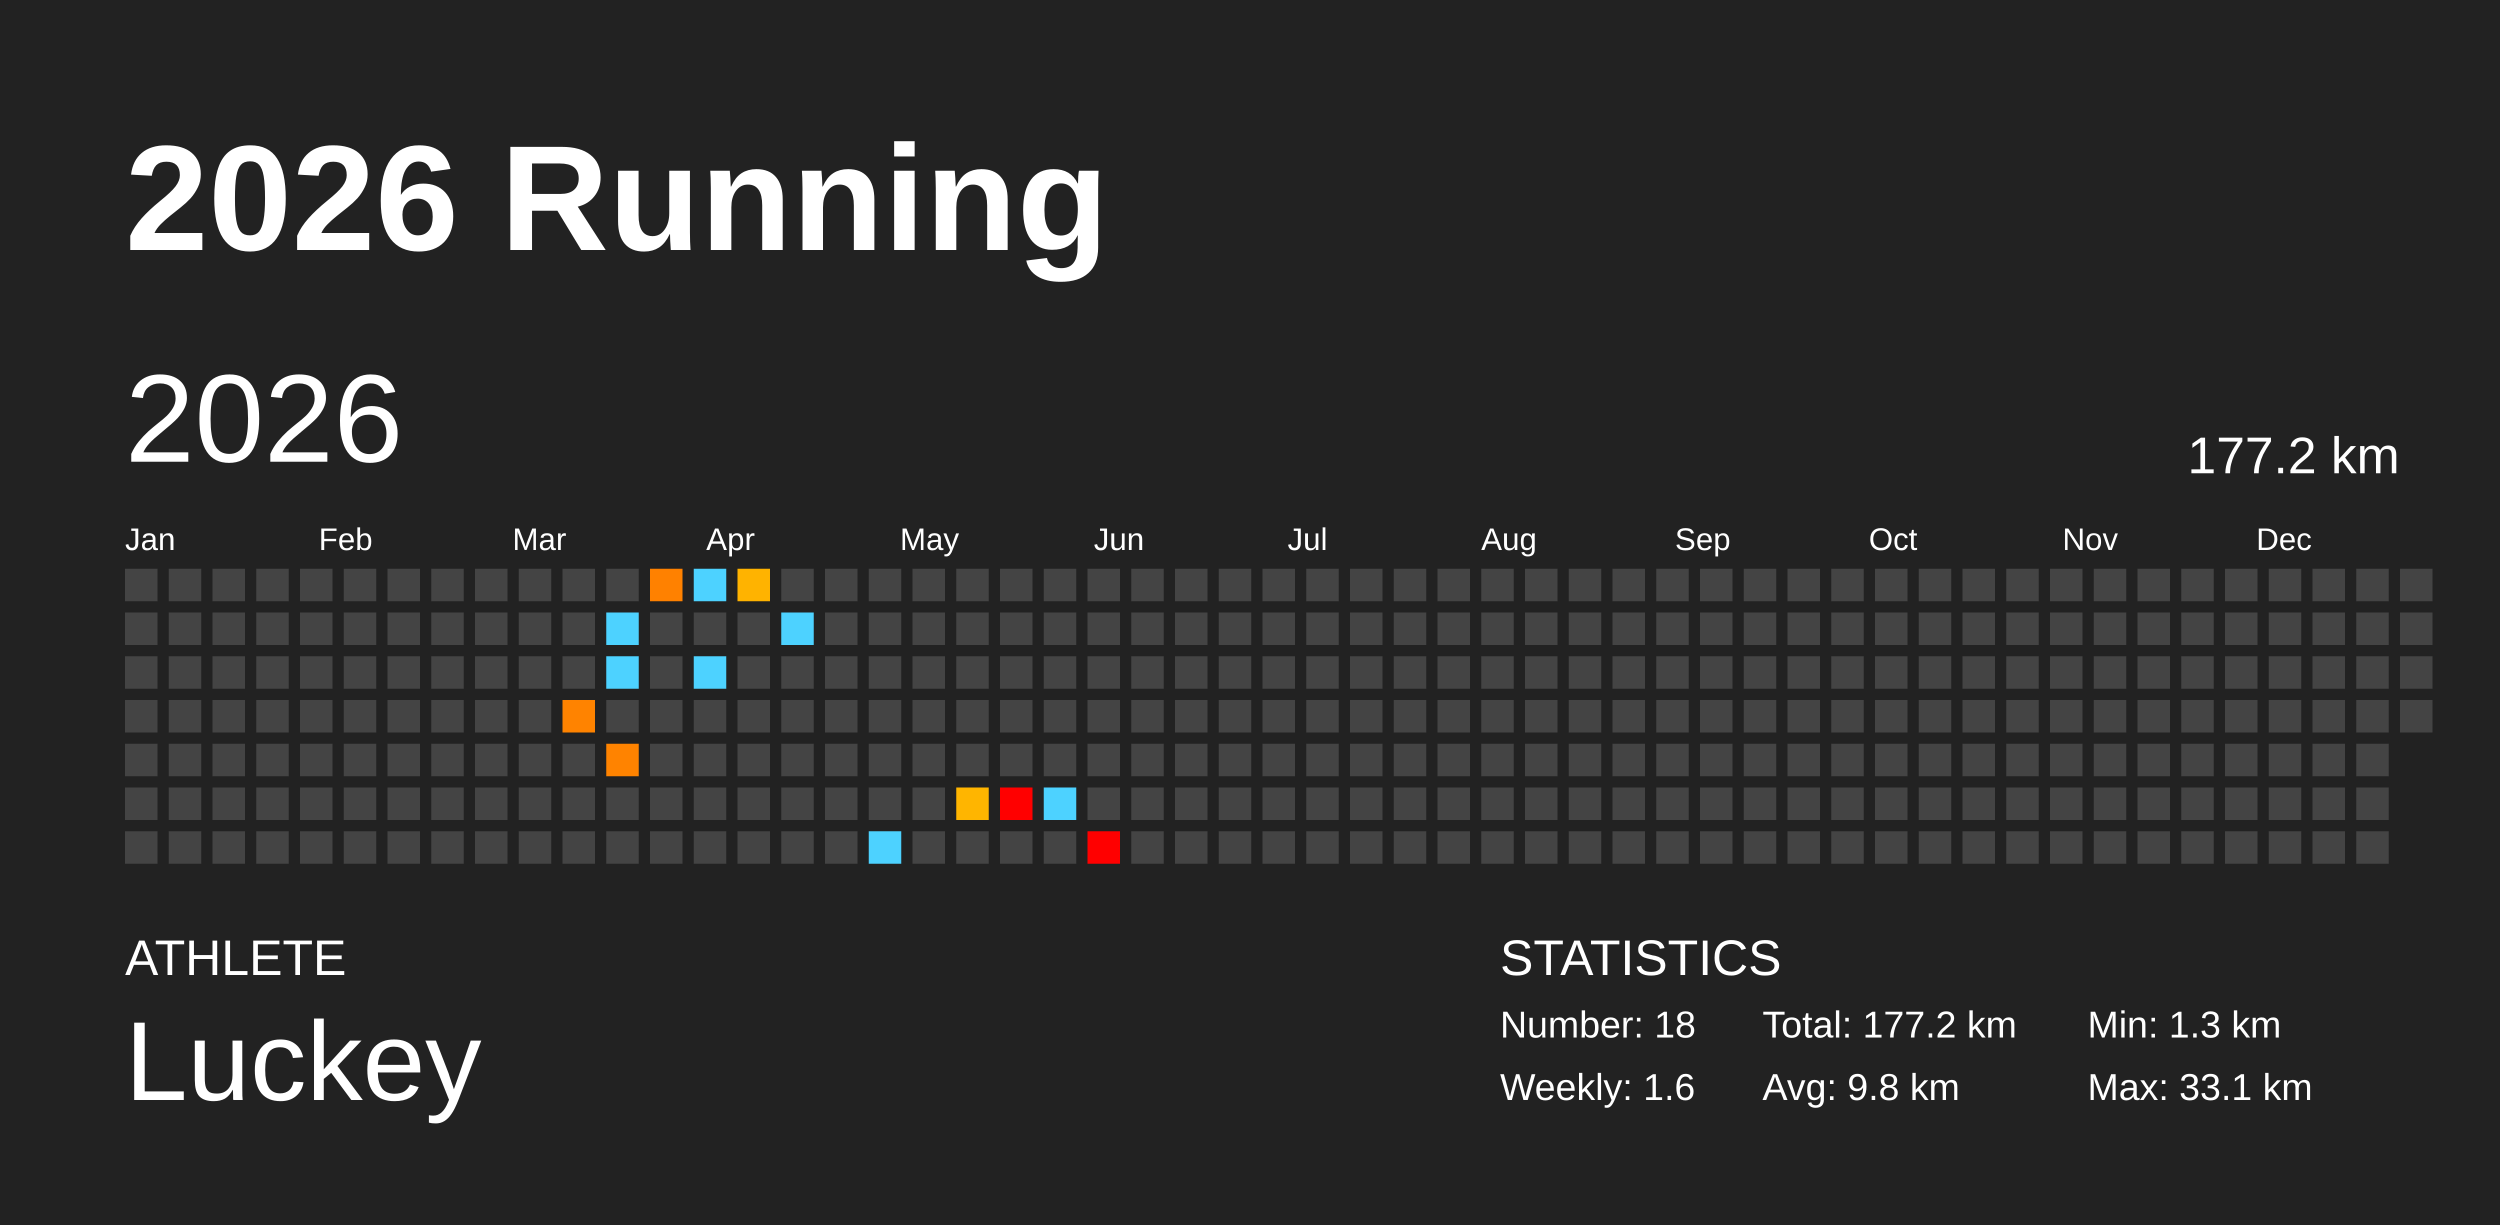
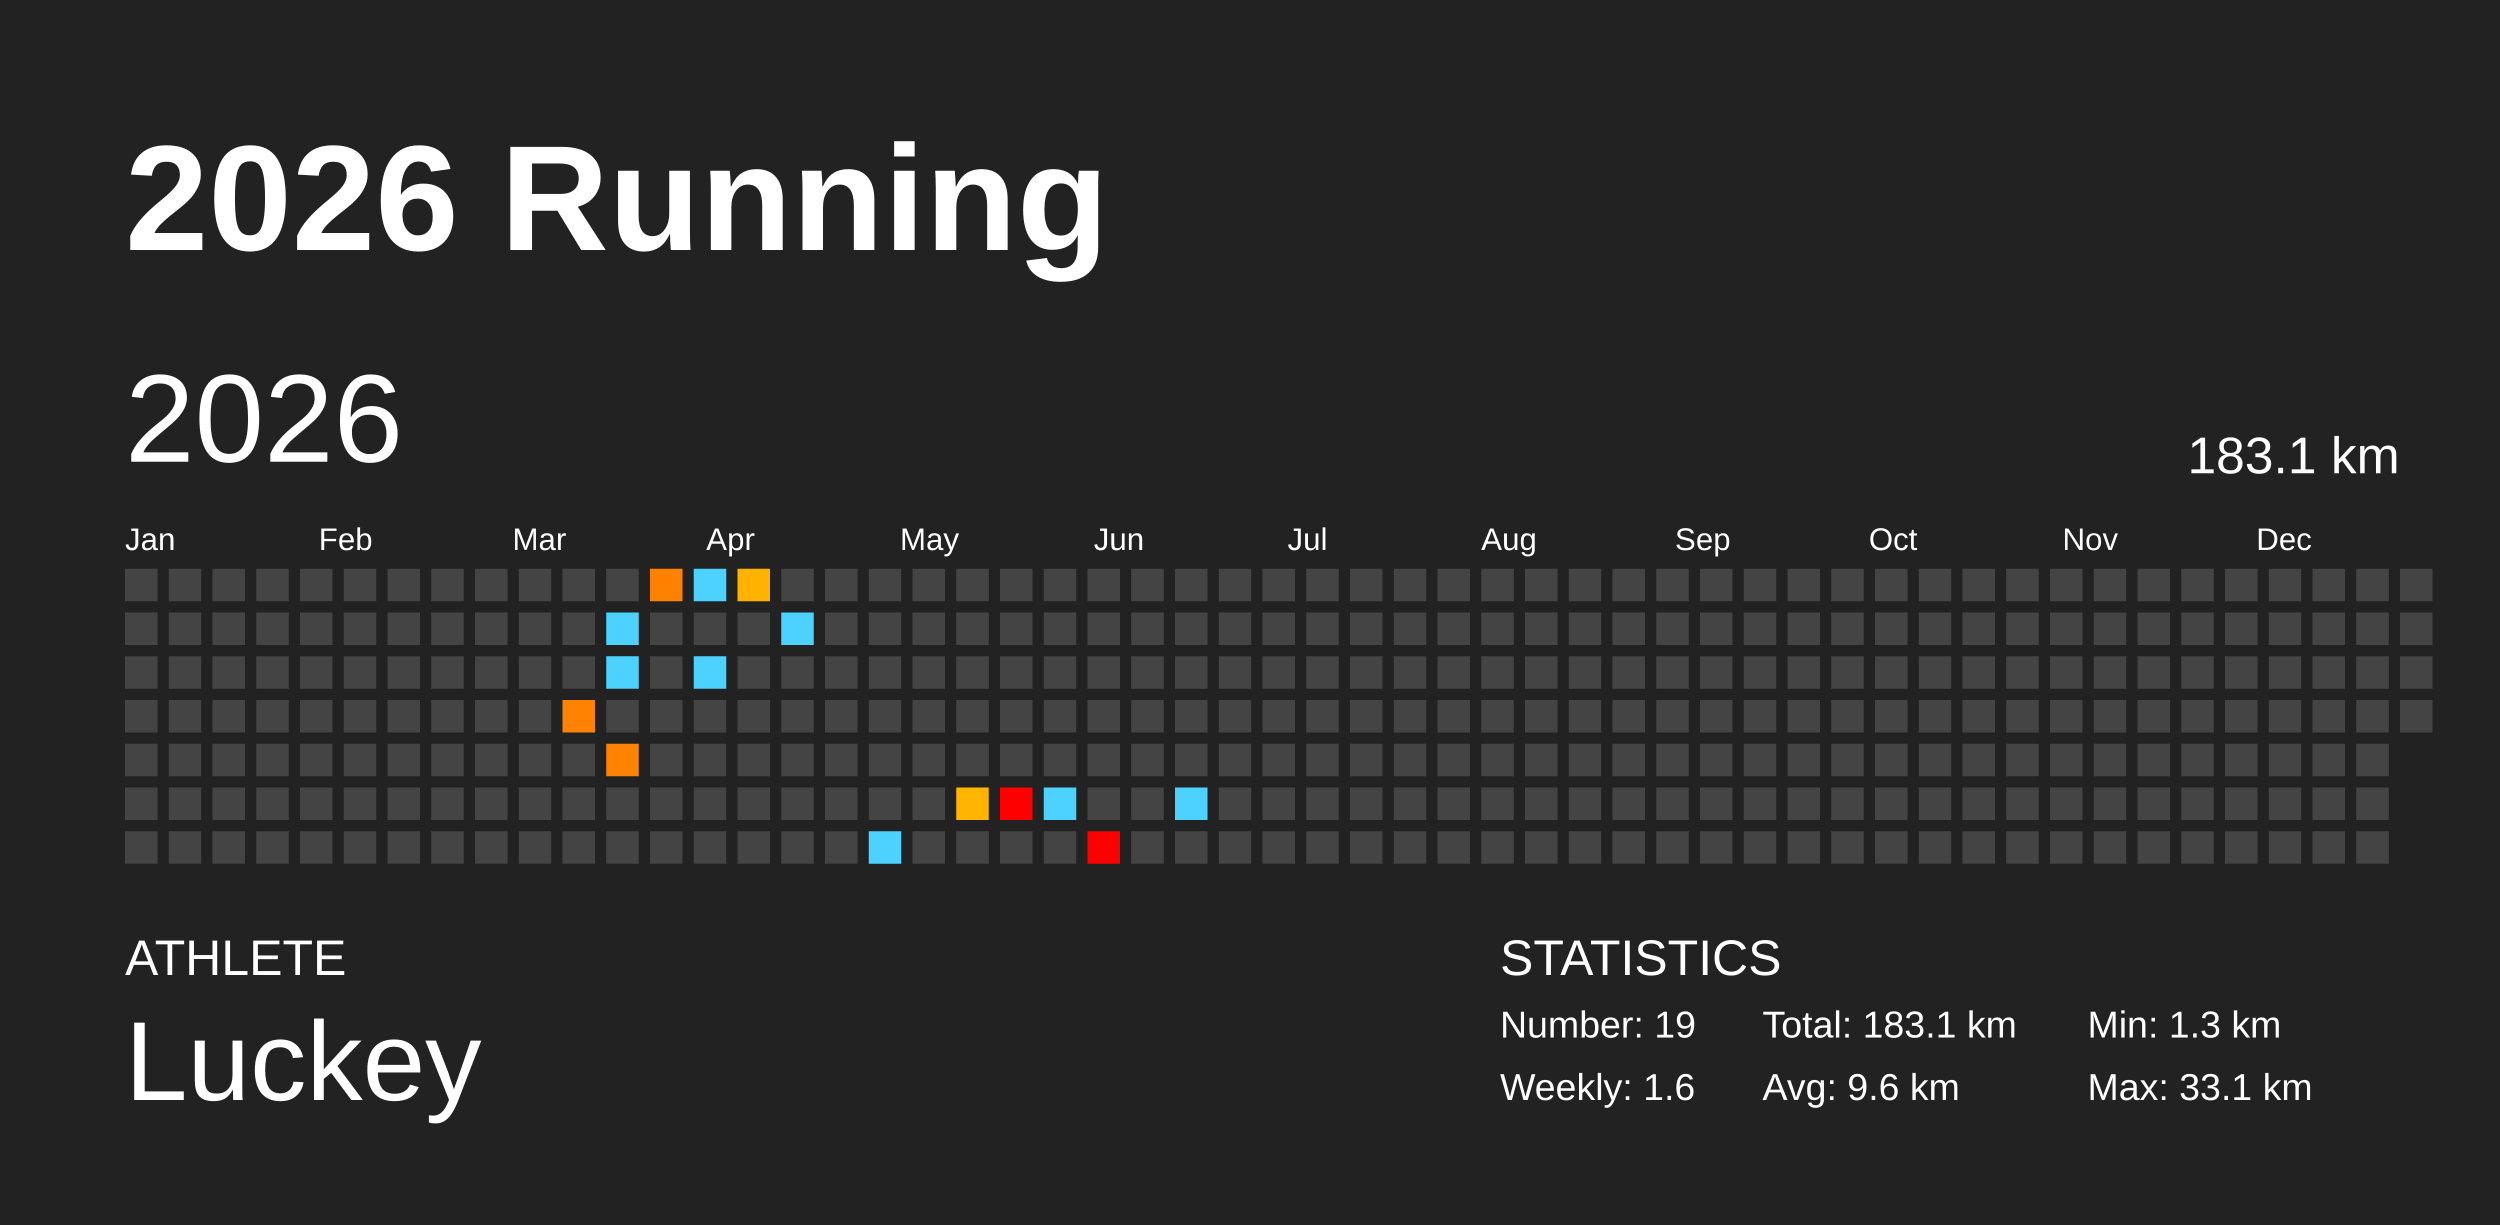
<svg xmlns="http://www.w3.org/2000/svg" baseProfile="full" height="98mm" version="1.1" viewBox="0,0,200,98" width="200mm">
  <defs />
  <rect fill="#222222" height="98" width="200" x="0" y="0" />
  <text fill="#FFFFFF" style="font-size:12px; font-family:Arial; font-weight:bold;" x="10" y="20">2026 Running</text>
  <text fill="#FFFFFF" style="font-size:4px; font-family:Arial" x="10" y="78">ATHLETE</text>
  <text fill="#FFFFFF" style="font-size:9px; font-family:Arial" x="10" y="88">Luckey</text>
  <text fill="#FFFFFF" style="font-size:4px; font-family:Arial" x="120" y="78">STATISTICS</text>
-   <text fill="#FFFFFF" style="font-size:3px; font-family:Arial" x="120" y="83">Number: 18</text>
+   <text fill="#FFFFFF" style="font-size:3px; font-family:Arial" x="120" y="83">Number: 19</text>
  <text fill="#FFFFFF" style="font-size:3px; font-family:Arial" x="120" y="88">Weekly: 1.6</text>
-   <text fill="#FFFFFF" style="font-size:3px; font-family:Arial" x="141" y="83">Total: 177.2 km</text>
-   <text fill="#FFFFFF" style="font-size:3px; font-family:Arial" x="141" y="88">Avg: 9.8 km</text>
+   <text fill="#FFFFFF" style="font-size:3px; font-family:Arial" x="141" y="83">Total: 183.1 km</text>
+   <text fill="#FFFFFF" style="font-size:3px; font-family:Arial" x="141" y="88">Avg: 9.6 km</text>
  <text fill="#FFFFFF" style="font-size:3px; font-family:Arial" x="167" y="83">Min: 1.3 km</text>
  <text fill="#FFFFFF" style="font-size:3px; font-family:Arial" x="167" y="88">Max: 33.1 km</text>
  <text dominant-baseline="hanging" fill="#FFFFFF" style="font-size:10.0px; font-family:Arial;" x="10" y="30">2026</text>
-   <text dominant-baseline="hanging" fill="#FFFFFF" style="font-size:4.125px; font-family:Arial;" x="175" y="35">177.2 km</text>
+   <text dominant-baseline="hanging" fill="#FFFFFF" style="font-size:4.125px; font-family:Arial;" x="175" y="35">183.1 km</text>
  <text fill="#FFFFFF" style="font-size:2.5px; font-family:Arial" x="10.0" y="44">Jan</text>
  <text fill="#FFFFFF" style="font-size:2.5px; font-family:Arial" x="25.5" y="44">Feb</text>
  <text fill="#FFFFFF" style="font-size:2.5px; font-family:Arial" x="41.0" y="44">Mar</text>
  <text fill="#FFFFFF" style="font-size:2.5px; font-family:Arial" x="56.5" y="44">Apr</text>
  <text fill="#FFFFFF" style="font-size:2.5px; font-family:Arial" x="72.0" y="44">May</text>
  <text fill="#FFFFFF" style="font-size:2.5px; font-family:Arial" x="87.5" y="44">Jun</text>
  <text fill="#FFFFFF" style="font-size:2.5px; font-family:Arial" x="103.0" y="44">Jul</text>
  <text fill="#FFFFFF" style="font-size:2.5px; font-family:Arial" x="118.5" y="44">Aug</text>
  <text fill="#FFFFFF" style="font-size:2.5px; font-family:Arial" x="134.0" y="44">Sep</text>
  <text fill="#FFFFFF" style="font-size:2.5px; font-family:Arial" x="149.5" y="44">Oct</text>
  <text fill="#FFFFFF" style="font-size:2.5px; font-family:Arial" x="165.0" y="44">Nov</text>
  <text fill="#FFFFFF" style="font-size:2.5px; font-family:Arial" x="180.5" y="44">Dec</text>
  <rect fill="#444444" height="2.6" width="2.6" x="10.0" y="45.5" />
  <rect fill="#444444" height="2.6" width="2.6" x="10.0" y="49.0" />
  <rect fill="#444444" height="2.6" width="2.6" x="10.0" y="52.5" />
  <rect fill="#444444" height="2.6" width="2.6" x="10.0" y="56.0" />
  <rect fill="#444444" height="2.6" width="2.6" x="10.0" y="59.5" />
  <rect fill="#444444" height="2.6" width="2.6" x="10.0" y="63.0" />
  <rect fill="#444444" height="2.6" width="2.6" x="10.0" y="66.5" />
  <rect fill="#444444" height="2.6" width="2.6" x="13.5" y="45.5" />
  <rect fill="#444444" height="2.6" width="2.6" x="13.5" y="49.0" />
  <rect fill="#444444" height="2.6" width="2.6" x="13.5" y="52.5" />
  <rect fill="#444444" height="2.6" width="2.6" x="13.5" y="56.0" />
  <rect fill="#444444" height="2.6" width="2.6" x="13.5" y="59.5" />
  <rect fill="#444444" height="2.6" width="2.6" x="13.5" y="63.0" />
  <rect fill="#444444" height="2.6" width="2.6" x="13.5" y="66.5" />
  <rect fill="#444444" height="2.6" width="2.6" x="17.0" y="45.5" />
  <rect fill="#444444" height="2.6" width="2.6" x="17.0" y="49.0" />
  <rect fill="#444444" height="2.6" width="2.6" x="17.0" y="52.5" />
  <rect fill="#444444" height="2.6" width="2.6" x="17.0" y="56.0" />
  <rect fill="#444444" height="2.6" width="2.6" x="17.0" y="59.5" />
  <rect fill="#444444" height="2.6" width="2.6" x="17.0" y="63.0" />
  <rect fill="#444444" height="2.6" width="2.6" x="17.0" y="66.5" />
  <rect fill="#444444" height="2.6" width="2.6" x="20.5" y="45.5" />
  <rect fill="#444444" height="2.6" width="2.6" x="20.5" y="49.0" />
  <rect fill="#444444" height="2.6" width="2.6" x="20.5" y="52.5" />
  <rect fill="#444444" height="2.6" width="2.6" x="20.5" y="56.0" />
  <rect fill="#444444" height="2.6" width="2.6" x="20.5" y="59.5" />
  <rect fill="#444444" height="2.6" width="2.6" x="20.5" y="63.0" />
  <rect fill="#444444" height="2.6" width="2.6" x="20.5" y="66.5" />
  <rect fill="#444444" height="2.6" width="2.6" x="24.0" y="45.5" />
  <rect fill="#444444" height="2.6" width="2.6" x="24.0" y="49.0" />
  <rect fill="#444444" height="2.6" width="2.6" x="24.0" y="52.5" />
  <rect fill="#444444" height="2.6" width="2.6" x="24.0" y="56.0" />
  <rect fill="#444444" height="2.6" width="2.6" x="24.0" y="59.5" />
  <rect fill="#444444" height="2.6" width="2.6" x="24.0" y="63.0" />
  <rect fill="#444444" height="2.6" width="2.6" x="24.0" y="66.5" />
  <rect fill="#444444" height="2.6" width="2.6" x="27.5" y="45.5" />
  <rect fill="#444444" height="2.6" width="2.6" x="27.5" y="49.0" />
  <rect fill="#444444" height="2.6" width="2.6" x="27.5" y="52.5" />
  <rect fill="#444444" height="2.6" width="2.6" x="27.5" y="56.0" />
  <rect fill="#444444" height="2.6" width="2.6" x="27.5" y="59.5" />
  <rect fill="#444444" height="2.6" width="2.6" x="27.5" y="63.0" />
  <rect fill="#444444" height="2.6" width="2.6" x="27.5" y="66.5" />
  <rect fill="#444444" height="2.6" width="2.6" x="31.0" y="45.5" />
  <rect fill="#444444" height="2.6" width="2.6" x="31.0" y="49.0" />
  <rect fill="#444444" height="2.6" width="2.6" x="31.0" y="52.5" />
  <rect fill="#444444" height="2.6" width="2.6" x="31.0" y="56.0" />
  <rect fill="#444444" height="2.6" width="2.6" x="31.0" y="59.5" />
  <rect fill="#444444" height="2.6" width="2.6" x="31.0" y="63.0" />
  <rect fill="#444444" height="2.6" width="2.6" x="31.0" y="66.5" />
  <rect fill="#444444" height="2.6" width="2.6" x="34.5" y="45.5" />
  <rect fill="#444444" height="2.6" width="2.6" x="34.5" y="49.0" />
  <rect fill="#444444" height="2.6" width="2.6" x="34.5" y="52.5" />
  <rect fill="#444444" height="2.6" width="2.6" x="34.5" y="56.0" />
  <rect fill="#444444" height="2.6" width="2.6" x="34.5" y="59.5" />
  <rect fill="#444444" height="2.6" width="2.6" x="34.5" y="63.0" />
  <rect fill="#444444" height="2.6" width="2.6" x="34.5" y="66.5" />
  <rect fill="#444444" height="2.6" width="2.6" x="38.0" y="45.5" />
  <rect fill="#444444" height="2.6" width="2.6" x="38.0" y="49.0" />
  <rect fill="#444444" height="2.6" width="2.6" x="38.0" y="52.5" />
  <rect fill="#444444" height="2.6" width="2.6" x="38.0" y="56.0" />
  <rect fill="#444444" height="2.6" width="2.6" x="38.0" y="59.5" />
  <rect fill="#444444" height="2.6" width="2.6" x="38.0" y="63.0" />
  <rect fill="#444444" height="2.6" width="2.6" x="38.0" y="66.5" />
  <rect fill="#444444" height="2.6" width="2.6" x="41.5" y="45.5" />
  <rect fill="#444444" height="2.6" width="2.6" x="41.5" y="49.0" />
  <rect fill="#444444" height="2.6" width="2.6" x="41.5" y="52.5" />
  <rect fill="#444444" height="2.6" width="2.6" x="41.5" y="56.0" />
  <rect fill="#444444" height="2.6" width="2.6" x="41.5" y="59.5" />
  <rect fill="#444444" height="2.6" width="2.6" x="41.5" y="63.0" />
  <rect fill="#444444" height="2.6" width="2.6" x="41.5" y="66.5" />
  <rect fill="#444444" height="2.6" width="2.6" x="45.0" y="45.5" />
  <rect fill="#444444" height="2.6" width="2.6" x="45.0" y="49.0" />
  <rect fill="#444444" height="2.6" width="2.6" x="45.0" y="52.5" />
  <rect fill="#ff8300" height="2.6" width="2.6" x="45.0" y="56.0" />
  <rect fill="#444444" height="2.6" width="2.6" x="45.0" y="59.5" />
  <rect fill="#444444" height="2.6" width="2.6" x="45.0" y="63.0" />
  <rect fill="#444444" height="2.6" width="2.6" x="45.0" y="66.5" />
  <rect fill="#444444" height="2.6" width="2.6" x="48.5" y="45.5" />
  <rect fill="#4dd2ff" height="2.6" width="2.6" x="48.5" y="49.0" />
  <rect fill="#4dd2ff" height="2.6" width="2.6" x="48.5" y="52.5" />
  <rect fill="#444444" height="2.6" width="2.6" x="48.5" y="56.0" />
  <rect fill="#ff8300" height="2.6" width="2.6" x="48.5" y="59.5" />
  <rect fill="#444444" height="2.6" width="2.6" x="48.5" y="63.0" />
  <rect fill="#444444" height="2.6" width="2.6" x="48.5" y="66.5" />
  <rect fill="#ff8100" height="2.6" width="2.6" x="52.0" y="45.5" />
  <rect fill="#444444" height="2.6" width="2.6" x="52.0" y="49.0" />
  <rect fill="#444444" height="2.6" width="2.6" x="52.0" y="52.5" />
  <rect fill="#444444" height="2.6" width="2.6" x="52.0" y="56.0" />
  <rect fill="#444444" height="2.6" width="2.6" x="52.0" y="59.5" />
  <rect fill="#444444" height="2.6" width="2.6" x="52.0" y="63.0" />
  <rect fill="#444444" height="2.6" width="2.6" x="52.0" y="66.5" />
  <rect fill="#4dd2ff" height="2.6" width="2.6" x="55.5" y="45.5" />
  <rect fill="#444444" height="2.6" width="2.6" x="55.5" y="49.0" />
  <rect fill="#4dd2ff" height="2.6" width="2.6" x="55.5" y="52.5" />
  <rect fill="#444444" height="2.6" width="2.6" x="55.5" y="56.0" />
  <rect fill="#444444" height="2.6" width="2.6" x="55.5" y="59.5" />
  <rect fill="#444444" height="2.6" width="2.6" x="55.5" y="63.0" />
  <rect fill="#444444" height="2.6" width="2.6" x="55.5" y="66.5" />
  <rect fill="#ffb300" height="2.6" width="2.6" x="59.0" y="45.5" />
  <rect fill="#444444" height="2.6" width="2.6" x="59.0" y="49.0" />
  <rect fill="#444444" height="2.6" width="2.6" x="59.0" y="52.5" />
  <rect fill="#444444" height="2.6" width="2.6" x="59.0" y="56.0" />
  <rect fill="#444444" height="2.6" width="2.6" x="59.0" y="59.5" />
  <rect fill="#444444" height="2.6" width="2.6" x="59.0" y="63.0" />
  <rect fill="#444444" height="2.6" width="2.6" x="59.0" y="66.5" />
  <rect fill="#444444" height="2.6" width="2.6" x="62.5" y="45.5" />
  <rect fill="#4dd2ff" height="2.6" width="2.6" x="62.5" y="49.0" />
  <rect fill="#444444" height="2.6" width="2.6" x="62.5" y="52.5" />
  <rect fill="#444444" height="2.6" width="2.6" x="62.5" y="56.0" />
  <rect fill="#444444" height="2.6" width="2.6" x="62.5" y="59.5" />
  <rect fill="#444444" height="2.6" width="2.6" x="62.5" y="63.0" />
  <rect fill="#444444" height="2.6" width="2.6" x="62.5" y="66.5" />
  <rect fill="#444444" height="2.6" width="2.6" x="66.0" y="45.5" />
  <rect fill="#444444" height="2.6" width="2.6" x="66.0" y="49.0" />
  <rect fill="#444444" height="2.6" width="2.6" x="66.0" y="52.5" />
  <rect fill="#444444" height="2.6" width="2.6" x="66.0" y="56.0" />
  <rect fill="#444444" height="2.6" width="2.6" x="66.0" y="59.5" />
  <rect fill="#444444" height="2.6" width="2.6" x="66.0" y="63.0" />
  <rect fill="#444444" height="2.6" width="2.6" x="66.0" y="66.5" />
  <rect fill="#444444" height="2.6" width="2.6" x="69.5" y="45.5" />
  <rect fill="#444444" height="2.6" width="2.6" x="69.5" y="49.0" />
  <rect fill="#444444" height="2.6" width="2.6" x="69.5" y="52.5" />
  <rect fill="#444444" height="2.6" width="2.6" x="69.5" y="56.0" />
  <rect fill="#444444" height="2.6" width="2.6" x="69.5" y="59.5" />
  <rect fill="#444444" height="2.6" width="2.6" x="69.5" y="63.0" />
  <rect fill="#4dd2ff" height="2.6" width="2.6" x="69.5" y="66.5" />
  <rect fill="#444444" height="2.6" width="2.6" x="73.0" y="45.5" />
  <rect fill="#444444" height="2.6" width="2.6" x="73.0" y="49.0" />
  <rect fill="#444444" height="2.6" width="2.6" x="73.0" y="52.5" />
  <rect fill="#444444" height="2.6" width="2.6" x="73.0" y="56.0" />
  <rect fill="#444444" height="2.6" width="2.6" x="73.0" y="59.5" />
  <rect fill="#444444" height="2.6" width="2.6" x="73.0" y="63.0" />
  <rect fill="#444444" height="2.6" width="2.6" x="73.0" y="66.5" />
  <rect fill="#444444" height="2.6" width="2.6" x="76.5" y="45.5" />
  <rect fill="#444444" height="2.6" width="2.6" x="76.5" y="49.0" />
  <rect fill="#444444" height="2.6" width="2.6" x="76.5" y="52.5" />
  <rect fill="#444444" height="2.6" width="2.6" x="76.5" y="56.0" />
  <rect fill="#444444" height="2.6" width="2.6" x="76.5" y="59.5" />
  <rect fill="#ffb500" height="2.6" width="2.6" x="76.5" y="63.0" />
  <rect fill="#444444" height="2.6" width="2.6" x="76.5" y="66.5" />
  <rect fill="#444444" height="2.6" width="2.6" x="80.0" y="45.5" />
  <rect fill="#444444" height="2.6" width="2.6" x="80.0" y="49.0" />
  <rect fill="#444444" height="2.6" width="2.6" x="80.0" y="52.5" />
  <rect fill="#444444" height="2.6" width="2.6" x="80.0" y="56.0" />
  <rect fill="#444444" height="2.6" width="2.6" x="80.0" y="59.5" />
  <rect fill="red" height="2.6" width="2.6" x="80.0" y="63.0" />
  <rect fill="#444444" height="2.6" width="2.6" x="80.0" y="66.5" />
  <rect fill="#444444" height="2.6" width="2.6" x="83.5" y="45.5" />
  <rect fill="#444444" height="2.6" width="2.6" x="83.5" y="49.0" />
  <rect fill="#444444" height="2.6" width="2.6" x="83.5" y="52.5" />
  <rect fill="#444444" height="2.6" width="2.6" x="83.5" y="56.0" />
  <rect fill="#444444" height="2.6" width="2.6" x="83.5" y="59.5" />
  <rect fill="#4dd2ff" height="2.6" width="2.6" x="83.5" y="63.0" />
  <rect fill="#444444" height="2.6" width="2.6" x="83.5" y="66.5" />
  <rect fill="#444444" height="2.6" width="2.6" x="87.0" y="45.5" />
  <rect fill="#444444" height="2.6" width="2.6" x="87.0" y="49.0" />
  <rect fill="#444444" height="2.6" width="2.6" x="87.0" y="52.5" />
  <rect fill="#444444" height="2.6" width="2.6" x="87.0" y="56.0" />
  <rect fill="#444444" height="2.6" width="2.6" x="87.0" y="59.5" />
  <rect fill="#444444" height="2.6" width="2.6" x="87.0" y="63.0" />
  <rect fill="red" height="2.6" width="2.6" x="87.0" y="66.5" />
  <rect fill="#444444" height="2.6" width="2.6" x="90.5" y="45.5" />
  <rect fill="#444444" height="2.6" width="2.6" x="90.5" y="49.0" />
  <rect fill="#444444" height="2.6" width="2.6" x="90.5" y="52.5" />
  <rect fill="#444444" height="2.6" width="2.6" x="90.5" y="56.0" />
  <rect fill="#444444" height="2.6" width="2.6" x="90.5" y="59.5" />
  <rect fill="#444444" height="2.6" width="2.6" x="90.5" y="63.0" />
  <rect fill="#444444" height="2.6" width="2.6" x="90.5" y="66.5" />
  <rect fill="#444444" height="2.6" width="2.6" x="94.0" y="45.5" />
  <rect fill="#444444" height="2.6" width="2.6" x="94.0" y="49.0" />
  <rect fill="#444444" height="2.6" width="2.6" x="94.0" y="52.5" />
  <rect fill="#444444" height="2.6" width="2.6" x="94.0" y="56.0" />
  <rect fill="#444444" height="2.6" width="2.6" x="94.0" y="59.5" />
-   <rect fill="#444444" height="2.6" width="2.6" x="94.0" y="63.0" />
+   <rect fill="#4dd2ff" height="2.6" width="2.6" x="94.0" y="63.0" />
  <rect fill="#444444" height="2.6" width="2.6" x="94.0" y="66.5" />
  <rect fill="#444444" height="2.6" width="2.6" x="97.5" y="45.5" />
  <rect fill="#444444" height="2.6" width="2.6" x="97.5" y="49.0" />
  <rect fill="#444444" height="2.6" width="2.6" x="97.5" y="52.5" />
  <rect fill="#444444" height="2.6" width="2.6" x="97.5" y="56.0" />
  <rect fill="#444444" height="2.6" width="2.6" x="97.5" y="59.5" />
  <rect fill="#444444" height="2.6" width="2.6" x="97.5" y="63.0" />
  <rect fill="#444444" height="2.6" width="2.6" x="97.5" y="66.5" />
  <rect fill="#444444" height="2.6" width="2.6" x="101.0" y="45.5" />
  <rect fill="#444444" height="2.6" width="2.6" x="101.0" y="49.0" />
  <rect fill="#444444" height="2.6" width="2.6" x="101.0" y="52.5" />
  <rect fill="#444444" height="2.6" width="2.6" x="101.0" y="56.0" />
  <rect fill="#444444" height="2.6" width="2.6" x="101.0" y="59.5" />
  <rect fill="#444444" height="2.6" width="2.6" x="101.0" y="63.0" />
  <rect fill="#444444" height="2.6" width="2.6" x="101.0" y="66.5" />
  <rect fill="#444444" height="2.6" width="2.6" x="104.5" y="45.5" />
  <rect fill="#444444" height="2.6" width="2.6" x="104.5" y="49.0" />
  <rect fill="#444444" height="2.6" width="2.6" x="104.5" y="52.5" />
  <rect fill="#444444" height="2.6" width="2.6" x="104.5" y="56.0" />
  <rect fill="#444444" height="2.6" width="2.6" x="104.5" y="59.5" />
  <rect fill="#444444" height="2.6" width="2.6" x="104.5" y="63.0" />
  <rect fill="#444444" height="2.6" width="2.6" x="104.5" y="66.5" />
  <rect fill="#444444" height="2.6" width="2.6" x="108.0" y="45.5" />
  <rect fill="#444444" height="2.6" width="2.6" x="108.0" y="49.0" />
  <rect fill="#444444" height="2.6" width="2.6" x="108.0" y="52.5" />
  <rect fill="#444444" height="2.6" width="2.6" x="108.0" y="56.0" />
  <rect fill="#444444" height="2.6" width="2.6" x="108.0" y="59.5" />
  <rect fill="#444444" height="2.6" width="2.6" x="108.0" y="63.0" />
  <rect fill="#444444" height="2.6" width="2.6" x="108.0" y="66.5" />
  <rect fill="#444444" height="2.6" width="2.6" x="111.5" y="45.5" />
  <rect fill="#444444" height="2.6" width="2.6" x="111.5" y="49.0" />
  <rect fill="#444444" height="2.6" width="2.6" x="111.5" y="52.5" />
  <rect fill="#444444" height="2.6" width="2.6" x="111.5" y="56.0" />
  <rect fill="#444444" height="2.6" width="2.6" x="111.5" y="59.5" />
  <rect fill="#444444" height="2.6" width="2.6" x="111.5" y="63.0" />
  <rect fill="#444444" height="2.6" width="2.6" x="111.5" y="66.5" />
  <rect fill="#444444" height="2.6" width="2.6" x="115.0" y="45.5" />
  <rect fill="#444444" height="2.6" width="2.6" x="115.0" y="49.0" />
  <rect fill="#444444" height="2.6" width="2.6" x="115.0" y="52.5" />
  <rect fill="#444444" height="2.6" width="2.6" x="115.0" y="56.0" />
  <rect fill="#444444" height="2.6" width="2.6" x="115.0" y="59.5" />
  <rect fill="#444444" height="2.6" width="2.6" x="115.0" y="63.0" />
  <rect fill="#444444" height="2.6" width="2.6" x="115.0" y="66.5" />
  <rect fill="#444444" height="2.6" width="2.6" x="118.5" y="45.5" />
  <rect fill="#444444" height="2.6" width="2.6" x="118.5" y="49.0" />
  <rect fill="#444444" height="2.6" width="2.6" x="118.5" y="52.5" />
  <rect fill="#444444" height="2.6" width="2.6" x="118.5" y="56.0" />
  <rect fill="#444444" height="2.6" width="2.6" x="118.5" y="59.5" />
  <rect fill="#444444" height="2.6" width="2.6" x="118.5" y="63.0" />
  <rect fill="#444444" height="2.6" width="2.6" x="118.5" y="66.5" />
  <rect fill="#444444" height="2.6" width="2.6" x="122.0" y="45.5" />
  <rect fill="#444444" height="2.6" width="2.6" x="122.0" y="49.0" />
  <rect fill="#444444" height="2.6" width="2.6" x="122.0" y="52.5" />
  <rect fill="#444444" height="2.6" width="2.6" x="122.0" y="56.0" />
  <rect fill="#444444" height="2.6" width="2.6" x="122.0" y="59.5" />
  <rect fill="#444444" height="2.6" width="2.6" x="122.0" y="63.0" />
  <rect fill="#444444" height="2.6" width="2.6" x="122.0" y="66.5" />
  <rect fill="#444444" height="2.6" width="2.6" x="125.5" y="45.5" />
  <rect fill="#444444" height="2.6" width="2.6" x="125.5" y="49.0" />
  <rect fill="#444444" height="2.6" width="2.6" x="125.5" y="52.5" />
  <rect fill="#444444" height="2.6" width="2.6" x="125.5" y="56.0" />
  <rect fill="#444444" height="2.6" width="2.6" x="125.5" y="59.5" />
  <rect fill="#444444" height="2.6" width="2.6" x="125.5" y="63.0" />
  <rect fill="#444444" height="2.6" width="2.6" x="125.5" y="66.5" />
  <rect fill="#444444" height="2.6" width="2.6" x="129.0" y="45.5" />
  <rect fill="#444444" height="2.6" width="2.6" x="129.0" y="49.0" />
  <rect fill="#444444" height="2.6" width="2.6" x="129.0" y="52.5" />
  <rect fill="#444444" height="2.6" width="2.6" x="129.0" y="56.0" />
  <rect fill="#444444" height="2.6" width="2.6" x="129.0" y="59.5" />
  <rect fill="#444444" height="2.6" width="2.6" x="129.0" y="63.0" />
  <rect fill="#444444" height="2.6" width="2.6" x="129.0" y="66.5" />
  <rect fill="#444444" height="2.6" width="2.6" x="132.5" y="45.5" />
  <rect fill="#444444" height="2.6" width="2.6" x="132.5" y="49.0" />
  <rect fill="#444444" height="2.6" width="2.6" x="132.5" y="52.5" />
  <rect fill="#444444" height="2.6" width="2.6" x="132.5" y="56.0" />
  <rect fill="#444444" height="2.6" width="2.6" x="132.5" y="59.5" />
  <rect fill="#444444" height="2.6" width="2.6" x="132.5" y="63.0" />
  <rect fill="#444444" height="2.6" width="2.6" x="132.5" y="66.5" />
  <rect fill="#444444" height="2.6" width="2.6" x="136.0" y="45.5" />
  <rect fill="#444444" height="2.6" width="2.6" x="136.0" y="49.0" />
  <rect fill="#444444" height="2.6" width="2.6" x="136.0" y="52.5" />
  <rect fill="#444444" height="2.6" width="2.6" x="136.0" y="56.0" />
  <rect fill="#444444" height="2.6" width="2.6" x="136.0" y="59.5" />
  <rect fill="#444444" height="2.6" width="2.6" x="136.0" y="63.0" />
  <rect fill="#444444" height="2.6" width="2.6" x="136.0" y="66.5" />
  <rect fill="#444444" height="2.6" width="2.6" x="139.5" y="45.5" />
  <rect fill="#444444" height="2.6" width="2.6" x="139.5" y="49.0" />
  <rect fill="#444444" height="2.6" width="2.6" x="139.5" y="52.5" />
  <rect fill="#444444" height="2.6" width="2.6" x="139.5" y="56.0" />
  <rect fill="#444444" height="2.6" width="2.6" x="139.5" y="59.5" />
  <rect fill="#444444" height="2.6" width="2.6" x="139.5" y="63.0" />
  <rect fill="#444444" height="2.6" width="2.6" x="139.5" y="66.5" />
  <rect fill="#444444" height="2.6" width="2.6" x="143.0" y="45.5" />
  <rect fill="#444444" height="2.6" width="2.6" x="143.0" y="49.0" />
  <rect fill="#444444" height="2.6" width="2.6" x="143.0" y="52.5" />
  <rect fill="#444444" height="2.6" width="2.6" x="143.0" y="56.0" />
  <rect fill="#444444" height="2.6" width="2.6" x="143.0" y="59.5" />
  <rect fill="#444444" height="2.6" width="2.6" x="143.0" y="63.0" />
  <rect fill="#444444" height="2.6" width="2.6" x="143.0" y="66.5" />
  <rect fill="#444444" height="2.6" width="2.6" x="146.5" y="45.5" />
  <rect fill="#444444" height="2.6" width="2.6" x="146.5" y="49.0" />
  <rect fill="#444444" height="2.6" width="2.6" x="146.5" y="52.5" />
  <rect fill="#444444" height="2.6" width="2.6" x="146.5" y="56.0" />
  <rect fill="#444444" height="2.6" width="2.6" x="146.5" y="59.5" />
  <rect fill="#444444" height="2.6" width="2.6" x="146.5" y="63.0" />
  <rect fill="#444444" height="2.6" width="2.6" x="146.5" y="66.5" />
  <rect fill="#444444" height="2.6" width="2.6" x="150.0" y="45.5" />
  <rect fill="#444444" height="2.6" width="2.6" x="150.0" y="49.0" />
  <rect fill="#444444" height="2.6" width="2.6" x="150.0" y="52.5" />
  <rect fill="#444444" height="2.6" width="2.6" x="150.0" y="56.0" />
  <rect fill="#444444" height="2.6" width="2.6" x="150.0" y="59.5" />
  <rect fill="#444444" height="2.6" width="2.6" x="150.0" y="63.0" />
  <rect fill="#444444" height="2.6" width="2.6" x="150.0" y="66.5" />
  <rect fill="#444444" height="2.6" width="2.6" x="153.5" y="45.5" />
  <rect fill="#444444" height="2.6" width="2.6" x="153.5" y="49.0" />
  <rect fill="#444444" height="2.6" width="2.6" x="153.5" y="52.5" />
  <rect fill="#444444" height="2.6" width="2.6" x="153.5" y="56.0" />
  <rect fill="#444444" height="2.6" width="2.6" x="153.5" y="59.5" />
  <rect fill="#444444" height="2.6" width="2.6" x="153.5" y="63.0" />
  <rect fill="#444444" height="2.6" width="2.6" x="153.5" y="66.5" />
  <rect fill="#444444" height="2.6" width="2.6" x="157.0" y="45.5" />
  <rect fill="#444444" height="2.6" width="2.6" x="157.0" y="49.0" />
  <rect fill="#444444" height="2.6" width="2.6" x="157.0" y="52.5" />
  <rect fill="#444444" height="2.6" width="2.6" x="157.0" y="56.0" />
  <rect fill="#444444" height="2.6" width="2.6" x="157.0" y="59.5" />
  <rect fill="#444444" height="2.6" width="2.6" x="157.0" y="63.0" />
  <rect fill="#444444" height="2.6" width="2.6" x="157.0" y="66.5" />
  <rect fill="#444444" height="2.6" width="2.6" x="160.5" y="45.5" />
  <rect fill="#444444" height="2.6" width="2.6" x="160.5" y="49.0" />
  <rect fill="#444444" height="2.6" width="2.6" x="160.5" y="52.5" />
  <rect fill="#444444" height="2.6" width="2.6" x="160.5" y="56.0" />
  <rect fill="#444444" height="2.6" width="2.6" x="160.5" y="59.5" />
  <rect fill="#444444" height="2.6" width="2.6" x="160.5" y="63.0" />
  <rect fill="#444444" height="2.6" width="2.6" x="160.5" y="66.5" />
  <rect fill="#444444" height="2.6" width="2.6" x="164.0" y="45.5" />
  <rect fill="#444444" height="2.6" width="2.6" x="164.0" y="49.0" />
  <rect fill="#444444" height="2.6" width="2.6" x="164.0" y="52.5" />
  <rect fill="#444444" height="2.6" width="2.6" x="164.0" y="56.0" />
  <rect fill="#444444" height="2.6" width="2.6" x="164.0" y="59.5" />
  <rect fill="#444444" height="2.6" width="2.6" x="164.0" y="63.0" />
  <rect fill="#444444" height="2.6" width="2.6" x="164.0" y="66.5" />
  <rect fill="#444444" height="2.6" width="2.6" x="167.5" y="45.5" />
  <rect fill="#444444" height="2.6" width="2.6" x="167.5" y="49.0" />
  <rect fill="#444444" height="2.6" width="2.6" x="167.5" y="52.5" />
  <rect fill="#444444" height="2.6" width="2.6" x="167.5" y="56.0" />
  <rect fill="#444444" height="2.6" width="2.6" x="167.5" y="59.5" />
  <rect fill="#444444" height="2.6" width="2.6" x="167.5" y="63.0" />
  <rect fill="#444444" height="2.6" width="2.6" x="167.5" y="66.5" />
  <rect fill="#444444" height="2.6" width="2.6" x="171.0" y="45.5" />
  <rect fill="#444444" height="2.6" width="2.6" x="171.0" y="49.0" />
  <rect fill="#444444" height="2.6" width="2.6" x="171.0" y="52.5" />
  <rect fill="#444444" height="2.6" width="2.6" x="171.0" y="56.0" />
  <rect fill="#444444" height="2.6" width="2.6" x="171.0" y="59.5" />
  <rect fill="#444444" height="2.6" width="2.6" x="171.0" y="63.0" />
  <rect fill="#444444" height="2.6" width="2.6" x="171.0" y="66.5" />
  <rect fill="#444444" height="2.6" width="2.6" x="174.5" y="45.5" />
  <rect fill="#444444" height="2.6" width="2.6" x="174.5" y="49.0" />
  <rect fill="#444444" height="2.6" width="2.6" x="174.5" y="52.5" />
  <rect fill="#444444" height="2.6" width="2.6" x="174.5" y="56.0" />
  <rect fill="#444444" height="2.6" width="2.6" x="174.5" y="59.5" />
  <rect fill="#444444" height="2.6" width="2.6" x="174.5" y="63.0" />
  <rect fill="#444444" height="2.6" width="2.6" x="174.5" y="66.5" />
  <rect fill="#444444" height="2.6" width="2.6" x="178.0" y="45.5" />
  <rect fill="#444444" height="2.6" width="2.6" x="178.0" y="49.0" />
  <rect fill="#444444" height="2.6" width="2.6" x="178.0" y="52.5" />
  <rect fill="#444444" height="2.6" width="2.6" x="178.0" y="56.0" />
  <rect fill="#444444" height="2.6" width="2.6" x="178.0" y="59.5" />
  <rect fill="#444444" height="2.6" width="2.6" x="178.0" y="63.0" />
  <rect fill="#444444" height="2.6" width="2.6" x="178.0" y="66.5" />
  <rect fill="#444444" height="2.6" width="2.6" x="181.5" y="45.5" />
  <rect fill="#444444" height="2.6" width="2.6" x="181.5" y="49.0" />
  <rect fill="#444444" height="2.6" width="2.6" x="181.5" y="52.5" />
  <rect fill="#444444" height="2.6" width="2.6" x="181.5" y="56.0" />
  <rect fill="#444444" height="2.6" width="2.6" x="181.5" y="59.5" />
  <rect fill="#444444" height="2.6" width="2.6" x="181.5" y="63.0" />
  <rect fill="#444444" height="2.6" width="2.6" x="181.5" y="66.5" />
  <rect fill="#444444" height="2.6" width="2.6" x="185.0" y="45.5" />
  <rect fill="#444444" height="2.6" width="2.6" x="185.0" y="49.0" />
  <rect fill="#444444" height="2.6" width="2.6" x="185.0" y="52.5" />
  <rect fill="#444444" height="2.6" width="2.6" x="185.0" y="56.0" />
  <rect fill="#444444" height="2.6" width="2.6" x="185.0" y="59.5" />
  <rect fill="#444444" height="2.6" width="2.6" x="185.0" y="63.0" />
  <rect fill="#444444" height="2.6" width="2.6" x="185.0" y="66.5" />
  <rect fill="#444444" height="2.6" width="2.6" x="188.5" y="45.5" />
  <rect fill="#444444" height="2.6" width="2.6" x="188.5" y="49.0" />
  <rect fill="#444444" height="2.6" width="2.6" x="188.5" y="52.5" />
  <rect fill="#444444" height="2.6" width="2.6" x="188.5" y="56.0" />
  <rect fill="#444444" height="2.6" width="2.6" x="188.5" y="59.5" />
  <rect fill="#444444" height="2.6" width="2.6" x="188.5" y="63.0" />
  <rect fill="#444444" height="2.6" width="2.6" x="188.5" y="66.5" />
  <rect fill="#444444" height="2.6" width="2.6" x="192.0" y="45.5" />
  <rect fill="#444444" height="2.6" width="2.6" x="192.0" y="49.0" />
  <rect fill="#444444" height="2.6" width="2.6" x="192.0" y="52.5" />
  <rect fill="#444444" height="2.6" width="2.6" x="192.0" y="56.0" />
</svg>
